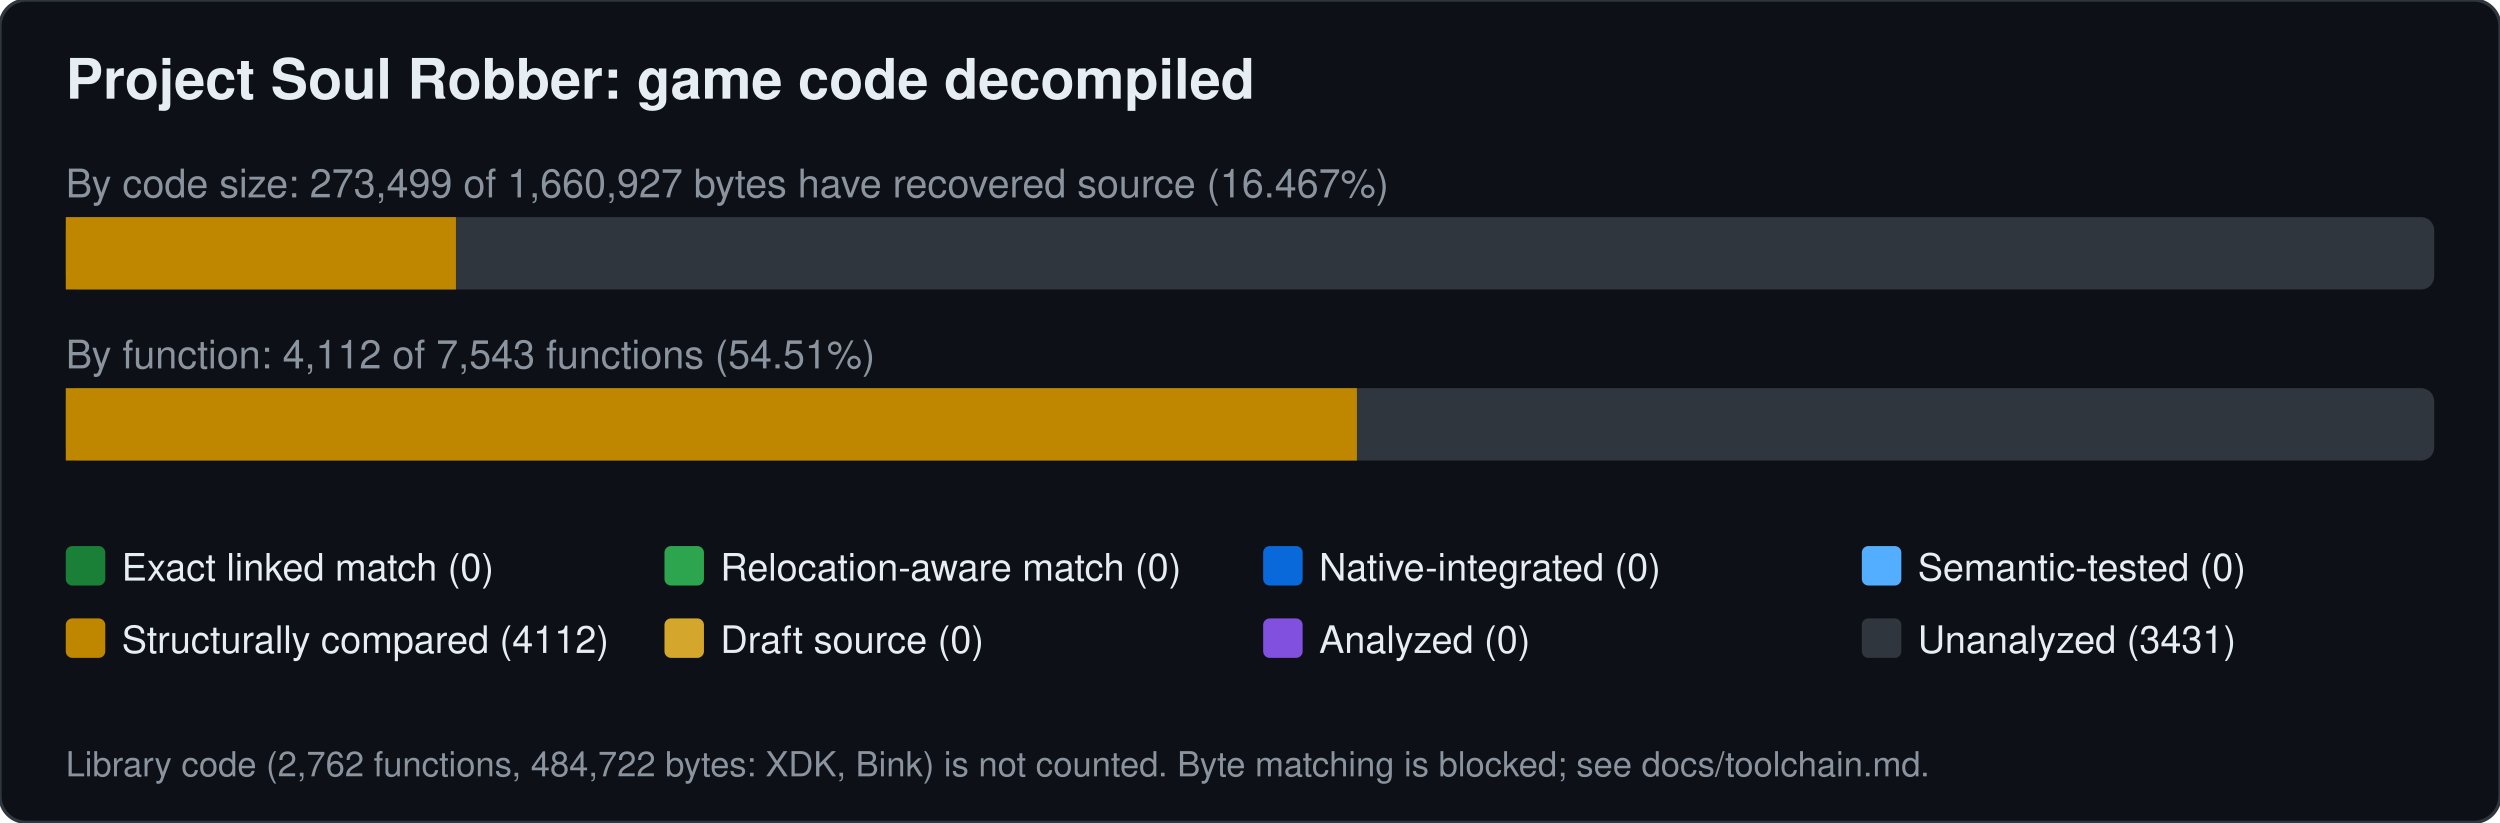
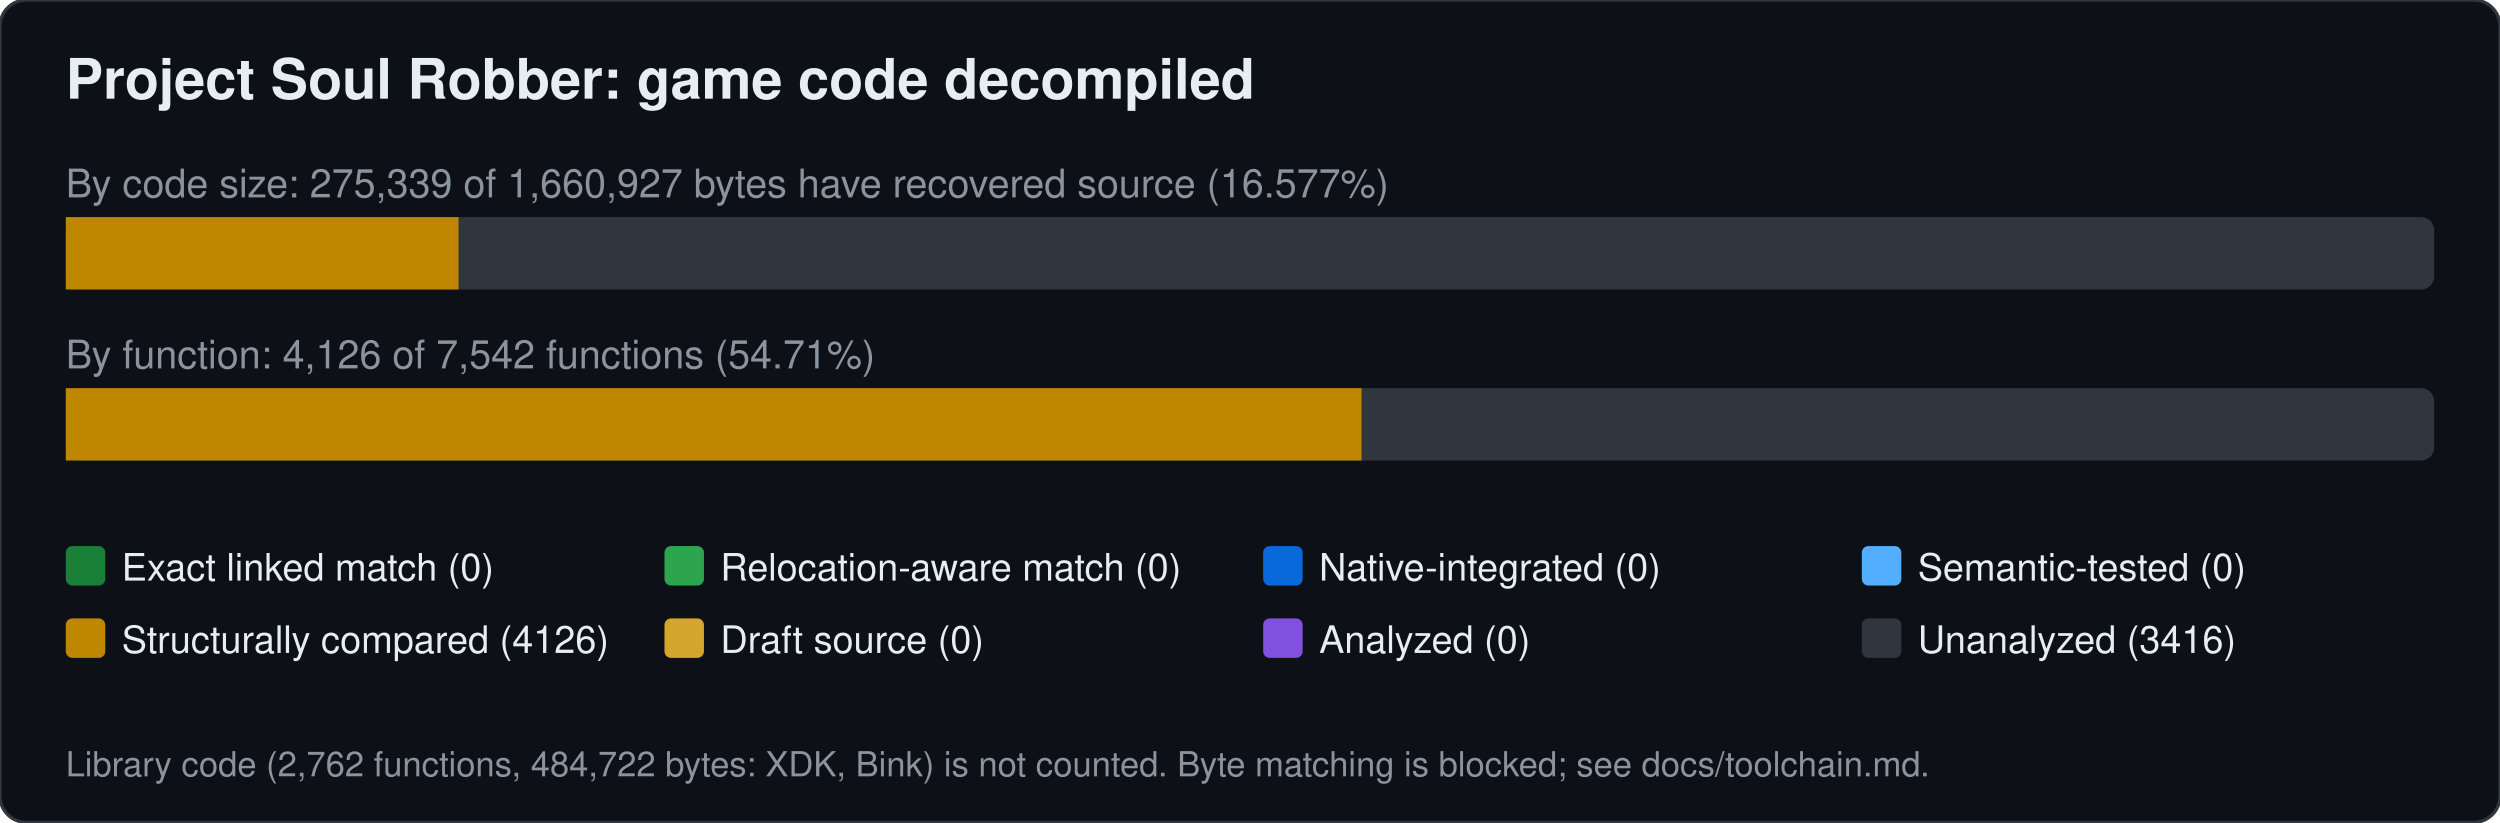
<svg xmlns="http://www.w3.org/2000/svg" width="760" height="250" viewBox="0 0 760 250" font-family="Segoe UI,Helvetica,Arial,sans-serif">
  <rect width="760" height="250" rx="8" fill="#0d1117" stroke="#30363d" />
  <text x="20" y="30" font-size="17" font-weight="600" fill="#e6edf3">Project Soul Robber: game code decompiled</text>
-   <text x="20" y="60" font-size="12" fill="#8b949e">By code size: 273,499 of 1,660,927 bytes have recovered source (16.467%)</text>
+   <text x="20" y="60" font-size="12" fill="#8b949e">By code size: 275,339 of 1,660,927 bytes have recovered source (16.577%)</text>
  <rect x="20" y="66" width="720" height="22" rx="4" fill="#30363d" />
-   <rect x="20.0" y="66" width="118.6" height="22" fill="#bf8700" />
-   <text x="20" y="112" font-size="12" fill="#8b949e">By function: 4,112 of 7,543 functions (54.51%)</text>
+   <rect x="20.0" y="66" width="119.4" height="22" fill="#bf8700" />
+   <text x="20" y="112" font-size="12" fill="#8b949e">By function: 4,126 of 7,542 functions (54.71%)</text>
  <rect x="20" y="118" width="720" height="22" rx="4" fill="#30363d" />
-   <rect x="20.0" y="118" width="392.5" height="22" fill="#bf8700" />
+   <rect x="20.0" y="118" width="393.9" height="22" fill="#bf8700" />
  <rect x="20" y="166" width="12" height="12" rx="2" fill="#1a7f37" />
  <text x="37" y="176.5" font-size="11.5" fill="#e6edf3">Exact linked match (0)</text>
  <rect x="202" y="166" width="12" height="12" rx="2" fill="#2da44e" />
  <text x="219" y="176.5" font-size="11.5" fill="#e6edf3">Relocation-aware match (0)</text>
  <rect x="384" y="166" width="12" height="12" rx="2" fill="#0969da" />
  <text x="401" y="176.5" font-size="11.5" fill="#e6edf3">Native-integrated (0)</text>
  <rect x="566" y="166" width="12" height="12" rx="2" fill="#54aeff" />
  <text x="583" y="176.5" font-size="11.5" fill="#e6edf3">Semantic-tested (0)</text>
  <rect x="20" y="188" width="12" height="12" rx="2" fill="#bf8700" />
-   <text x="37" y="198.5" font-size="11.5" fill="#e6edf3">Structurally compared (4112)</text>
+   <text x="37" y="198.5" font-size="11.5" fill="#e6edf3">Structurally compared (4126)</text>
  <rect x="202" y="188" width="12" height="12" rx="2" fill="#d4a72c" />
  <text x="219" y="198.5" font-size="11.5" fill="#e6edf3">Draft source (0)</text>
  <rect x="384" y="188" width="12" height="12" rx="2" fill="#8250df" />
  <text x="401" y="198.5" font-size="11.5" fill="#e6edf3">Analyzed (0)</text>
  <rect x="566" y="188" width="12" height="12" rx="2" fill="#30363d" />
-   <text x="583" y="198.5" font-size="11.5" fill="#e6edf3">Unanalyzed (3431)</text>
+   <text x="583" y="198.5" font-size="11.5" fill="#e6edf3">Unanalyzed (3416)</text>
  <text x="20" y="236" font-size="10.5" fill="#8b949e">Library code (2,762 functions, 484,722 bytes: XDK, Bink) is not counted. Byte matching is blocked; see docs/toolchain.md.</text>
</svg>
